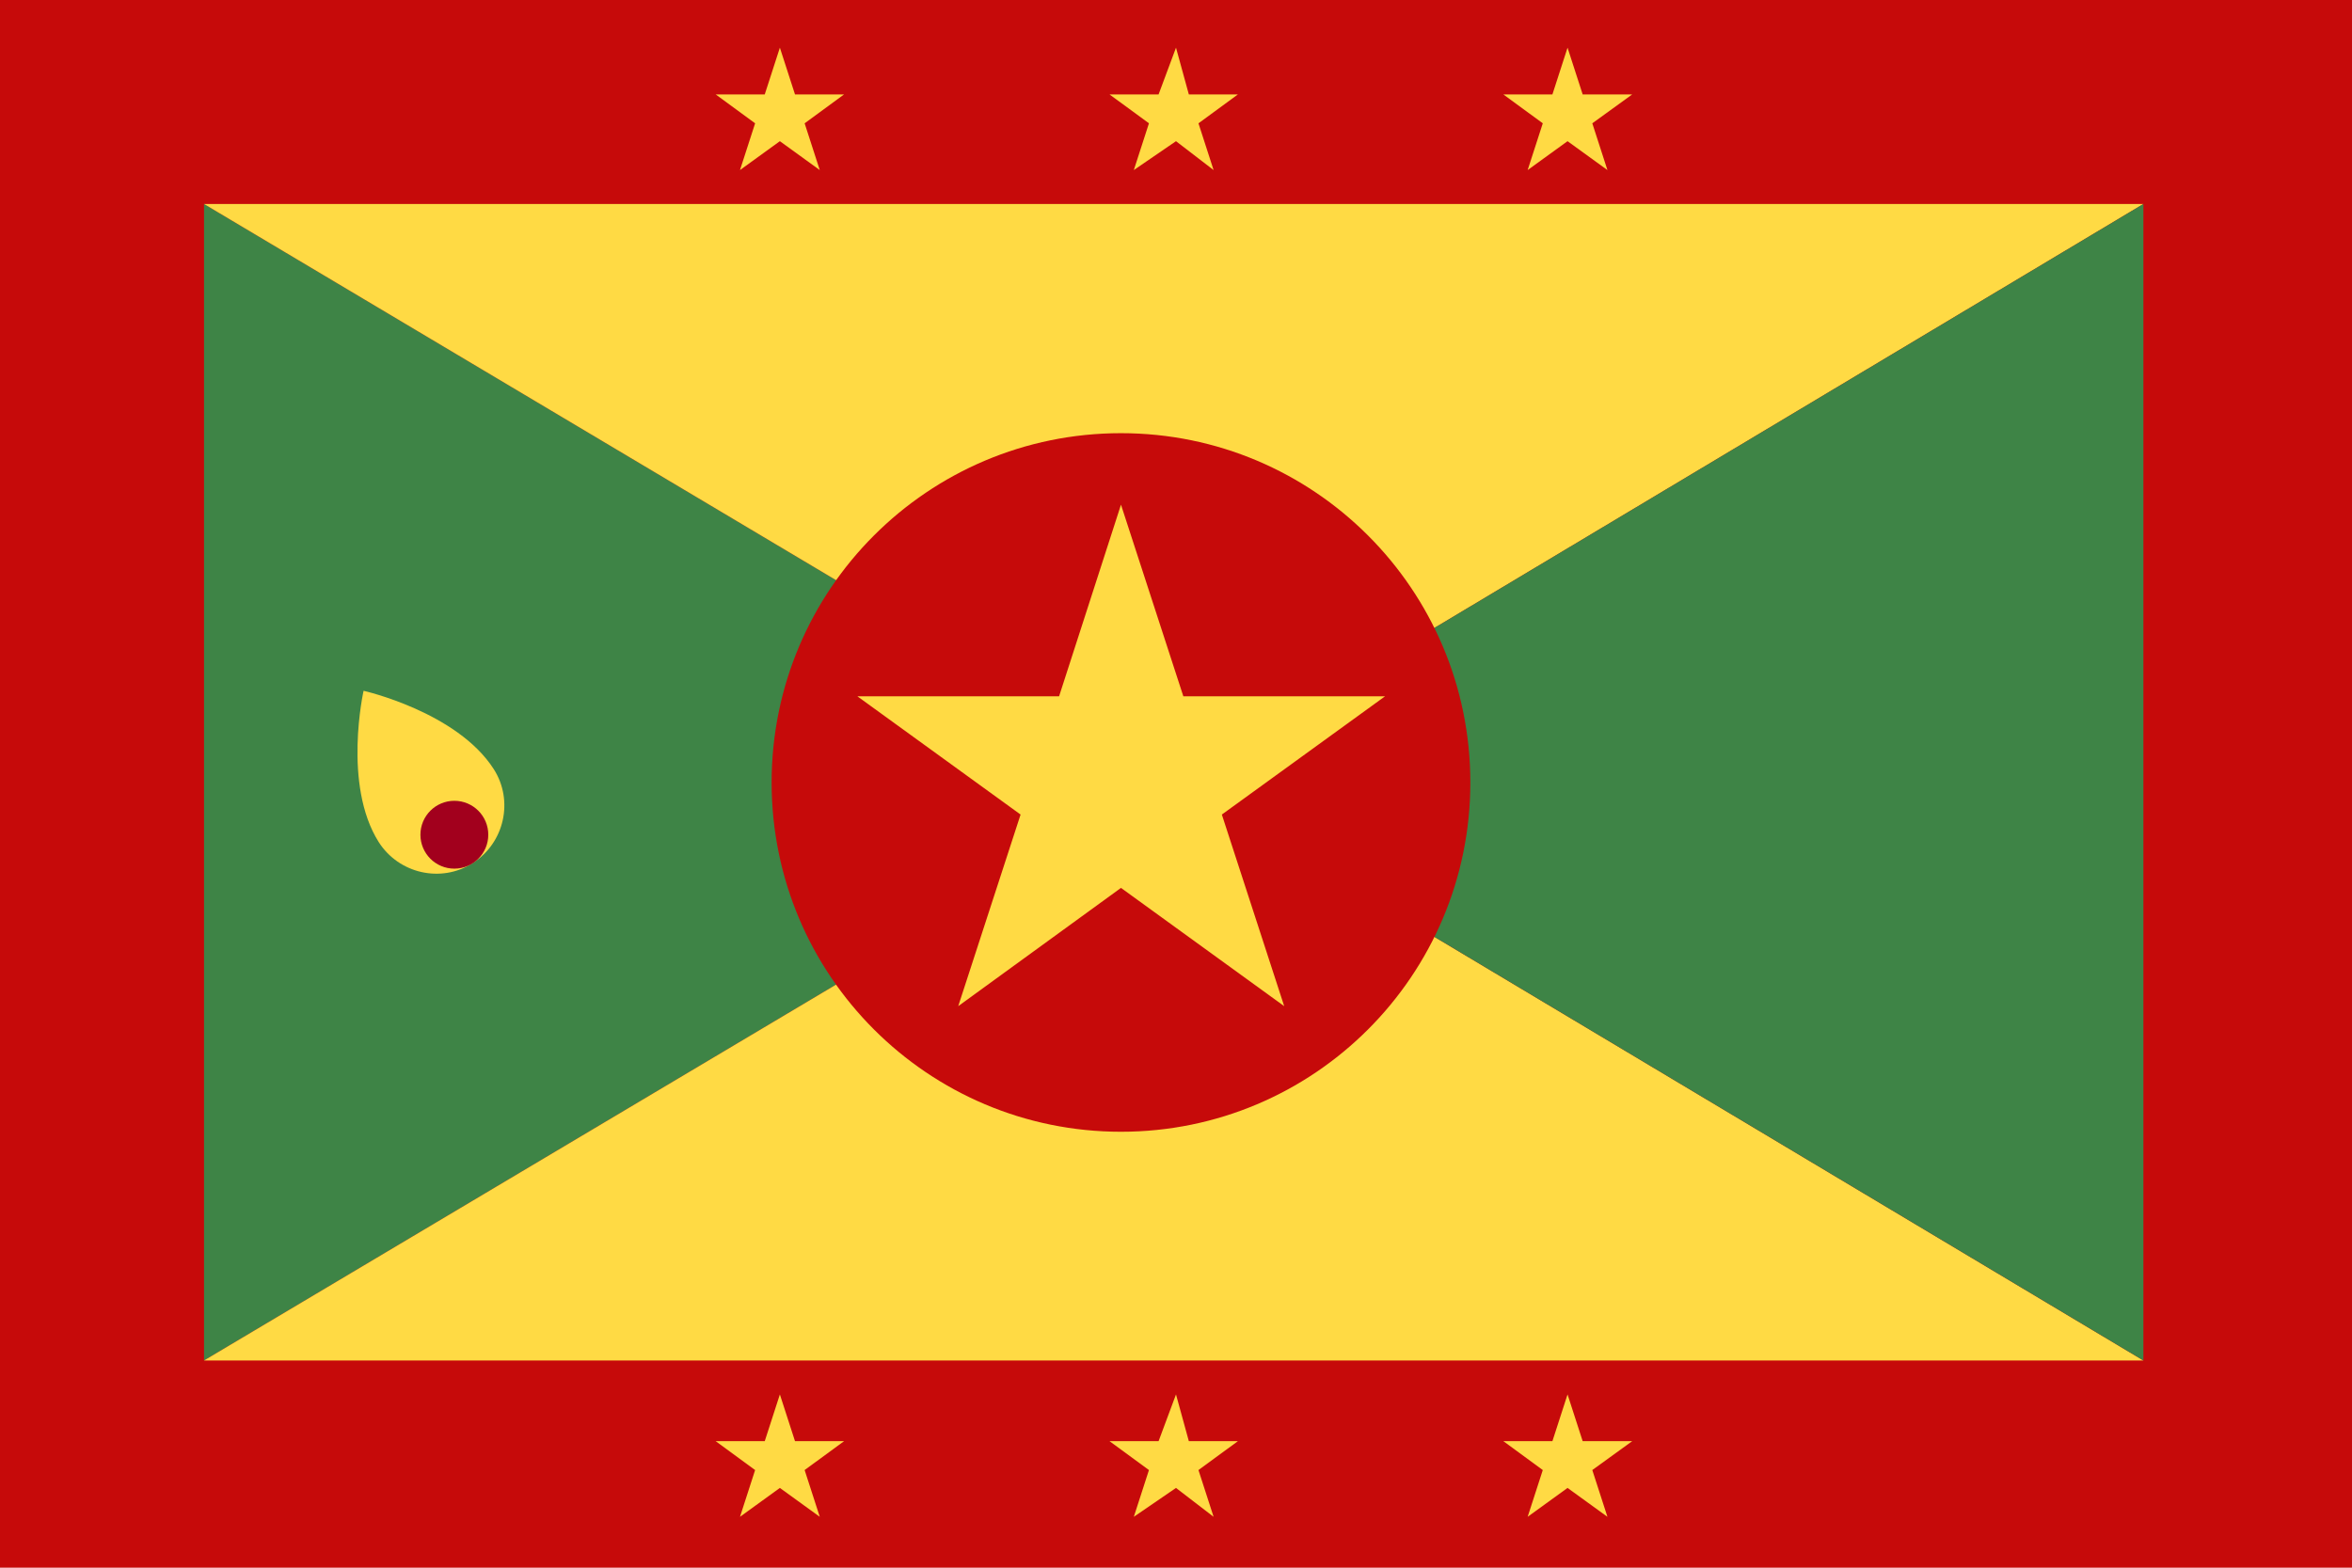
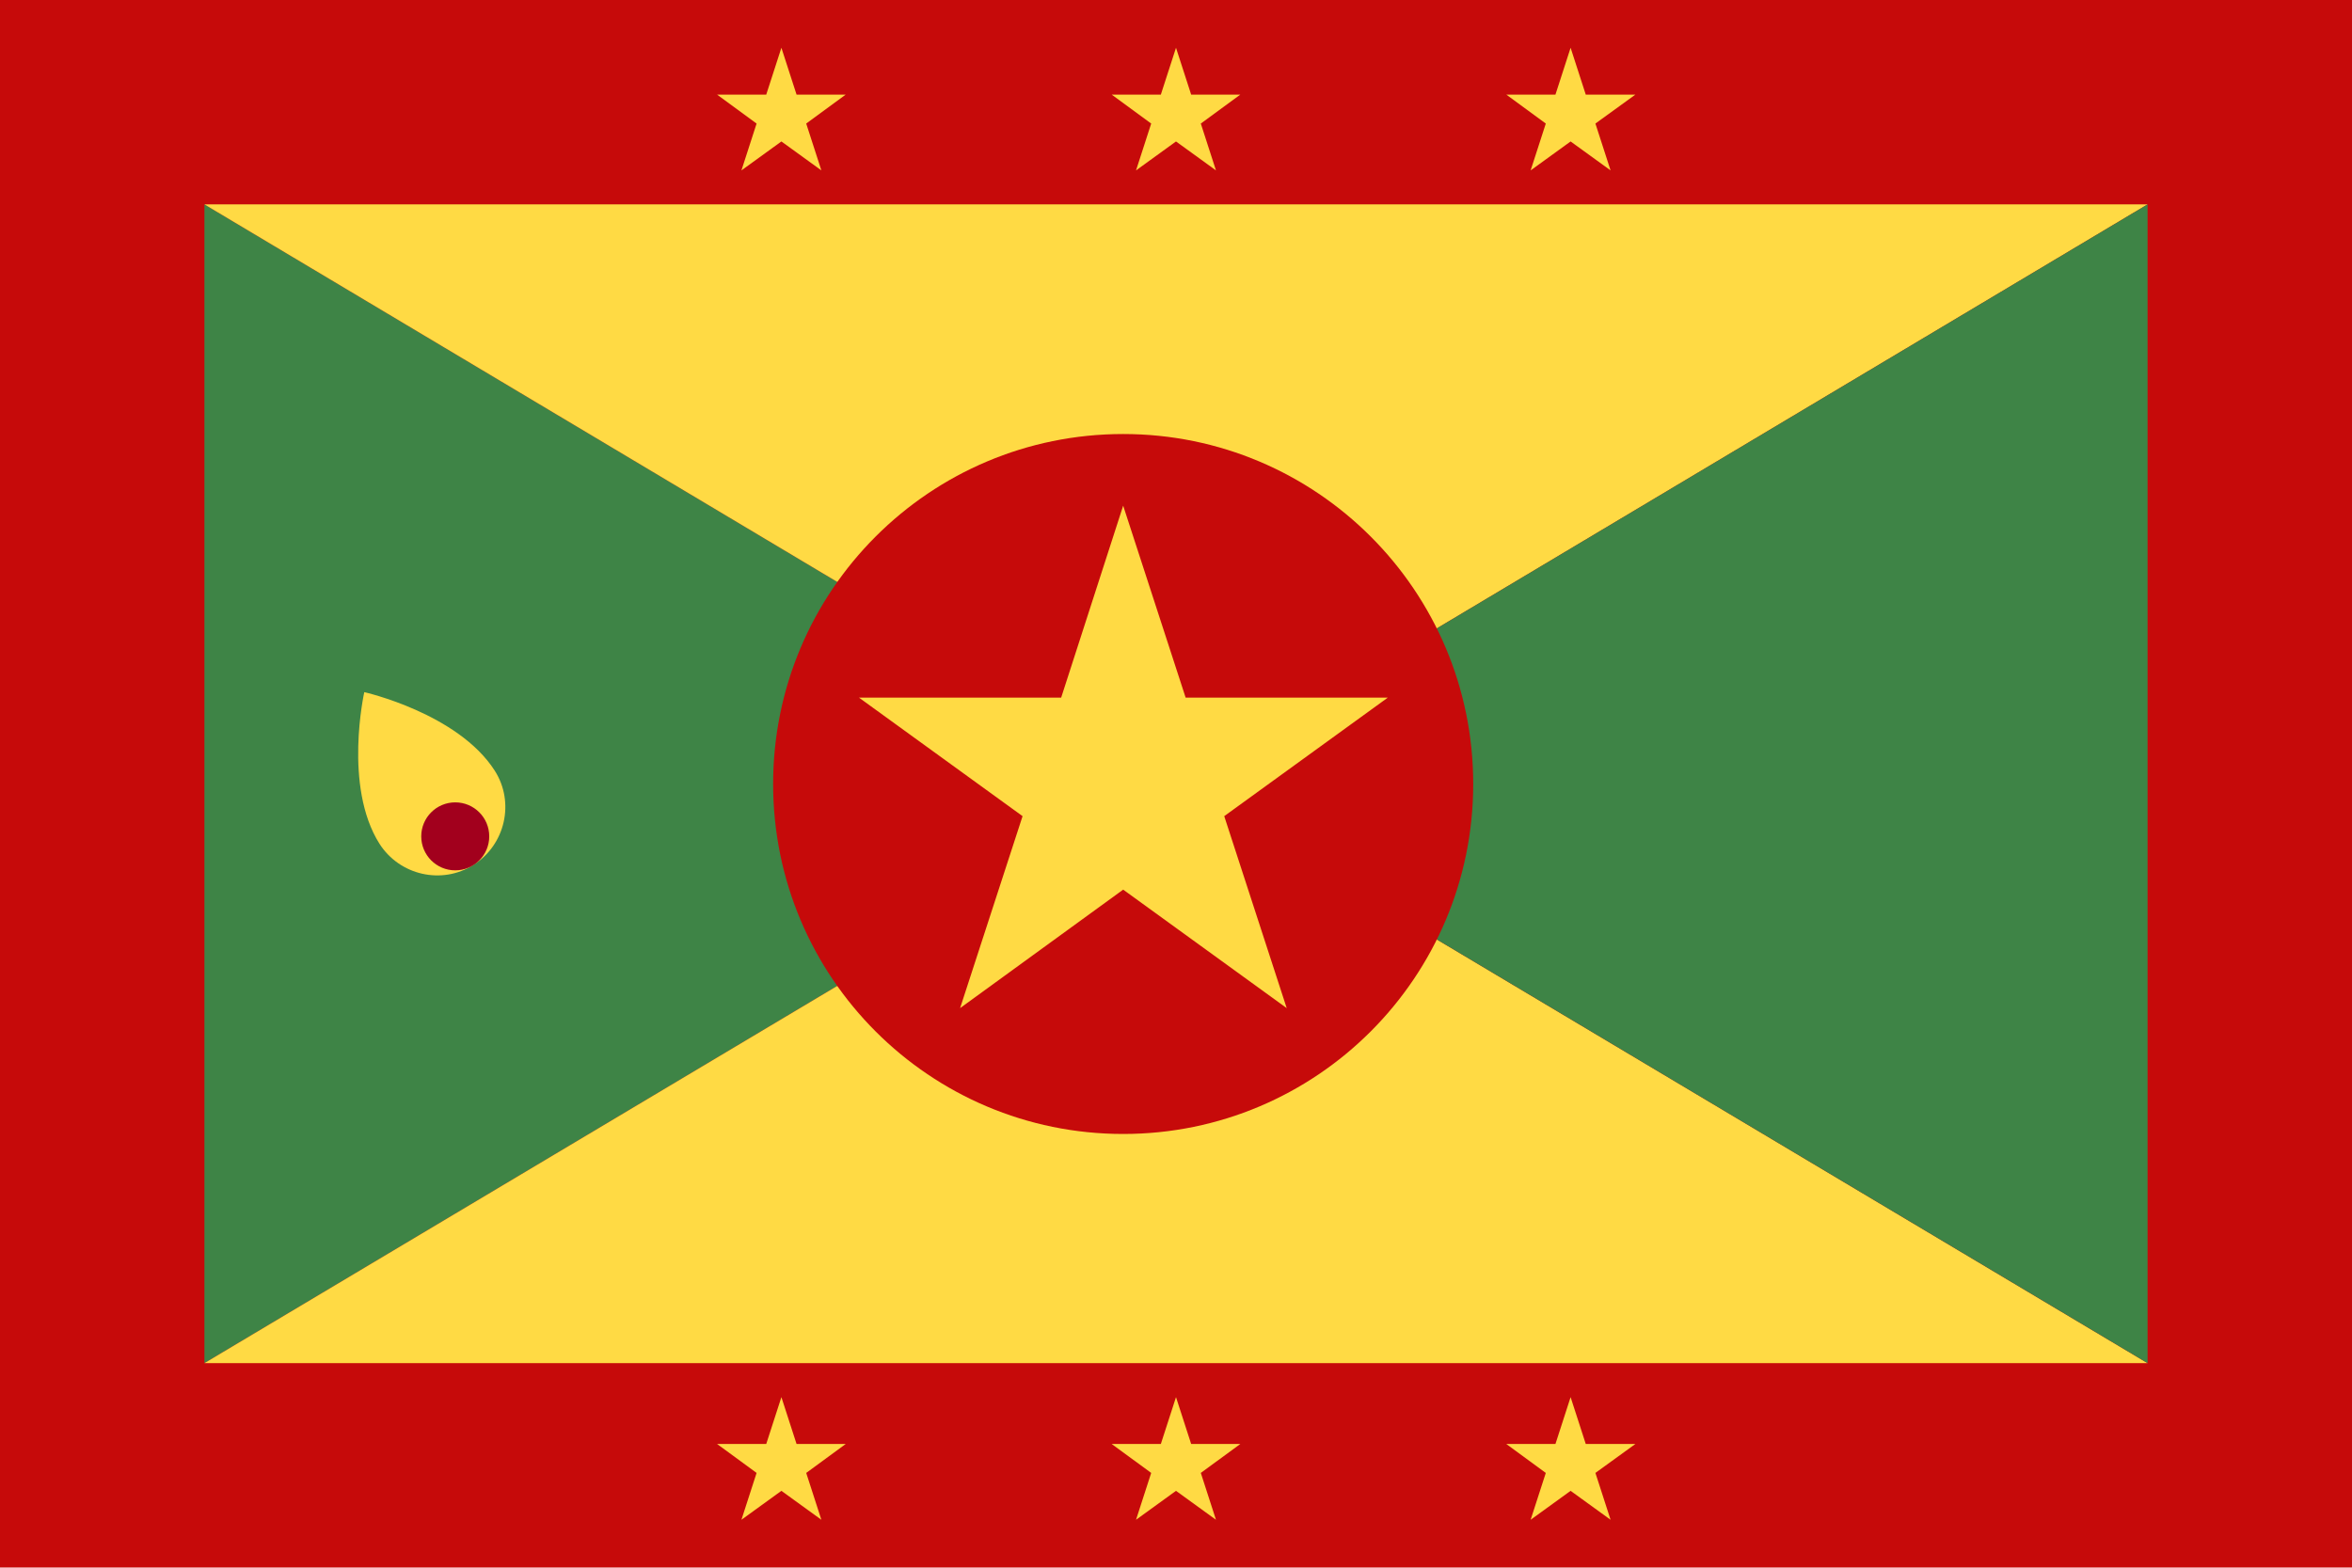
- <svg xmlns="http://www.w3.org/2000/svg" viewBox="0 0 513 342">
-   <path fill="#c60a0a" d="M0 0h513v342H0z" />
-   <path fill="#3E8446" d="m256.5 170.7-212 126.1V44.5z" />
+ <svg xmlns="http://www.w3.org/2000/svg" viewBox="0 0 512 341.3">
+   <path fill="#c60a0a" d="M0 0h512v341.3H0z" />
+   <path fill="#3E8446" d="M256 170.7 44.5 296.8V44.5z" />
  <g fill="#FFDA44">
-     <path d="m256.5 170.7 211 126.1h-423zM467.5 44.5l-211 126.2-212-126.2z" />
+     <path d="m256 170.7 211.5 126.1h-423zM467.5 44.5 256 170.7 44.5 44.5z" />
  </g>
-   <path fill="#3E8446" d="M467.5 44.5v252.3l-211-126.1z" />
+   <path fill="#3E8446" d="M467.5 44.5v252.3L256 170.7z" />
  <g fill="#FFDA44">
-     <path d="m256.5 10.4 2.8 10.2H270l-8.6 6.3 3.3 10.2-8.2-6.3-9.2 6.3 3.3-10.2-8.6-6.3h10.7zM170.1 10.4l3.3 10.2h10.7l-8.6 6.3 3.3 10.2-8.7-6.3-8.7 6.3 3.3-10.2-8.6-6.3h10.7zM341.9 10.4l3.3 10.2H356l-8.7 6.3 3.3 10.2-8.7-6.3-8.7 6.3 3.3-10.2-8.6-6.3h10.7zM256.5 304.2l2.8 10.2H270l-8.6 6.3 3.3 10.2-8.2-6.3-9.2 6.3 3.3-10.2-8.6-6.3h10.7zM170.1 304.2l3.3 10.2h10.7l-8.6 6.3 3.3 10.2-8.7-6.3-8.7 6.3 3.3-10.2-8.6-6.3h10.7zM341.9 304.2l3.3 10.2H356l-8.7 6.3 3.3 10.2-8.7-6.3-8.7 6.3 3.3-10.2-8.6-6.3h10.7z" />
+     <path d="m256 10.4 3.3 10.2H270l-8.6 6.3 3.3 10.2-8.7-6.3-8.7 6.3 3.3-10.2-8.6-6.3h10.7zM170.1 10.4l3.3 10.2h10.7l-8.6 6.3 3.3 10.2-8.7-6.3-8.7 6.3 3.3-10.2-8.6-6.3h10.7zM341.9 10.4l3.3 10.2H356l-8.7 6.3 3.3 10.2-8.7-6.3-8.7 6.3 3.3-10.2-8.6-6.3h10.7zM256 304.2l3.3 10.2H270l-8.6 6.3 3.3 10.2-8.7-6.3-8.7 6.3 3.3-10.2-8.6-6.3h10.7zM170.1 304.2l3.3 10.2h10.7l-8.6 6.3 3.3 10.2-8.7-6.3-8.7 6.3 3.3-10.2-8.6-6.3h10.7zM341.9 304.2l3.3 10.2H356l-8.7 6.3 3.3 10.2-8.7-6.3-8.7 6.3 3.3-10.2-8.6-6.3h10.7z" />
  </g>
  <circle fill="#c60a0a" cx="244.5" cy="170.7" r="76.2" />
  <path fill="#FFDA44" d="m244.5 110.1 13.6 41.8h44l-35.6 25.8 13.6 41.8-35.6-25.8-35.5 25.8 13.6-41.8-35.6-25.8h44zM107.7 167.8c4.4 6.9 2.3 16.1-4.6 20.5s-16.1 2.3-20.5-4.6c-7.9-12.5-3.3-33-3.3-33s20.4 4.6 28.4 17.1z" />
  <circle fill="#A2001D" cx="99.1" cy="182.1" r="7.4" />
</svg>
